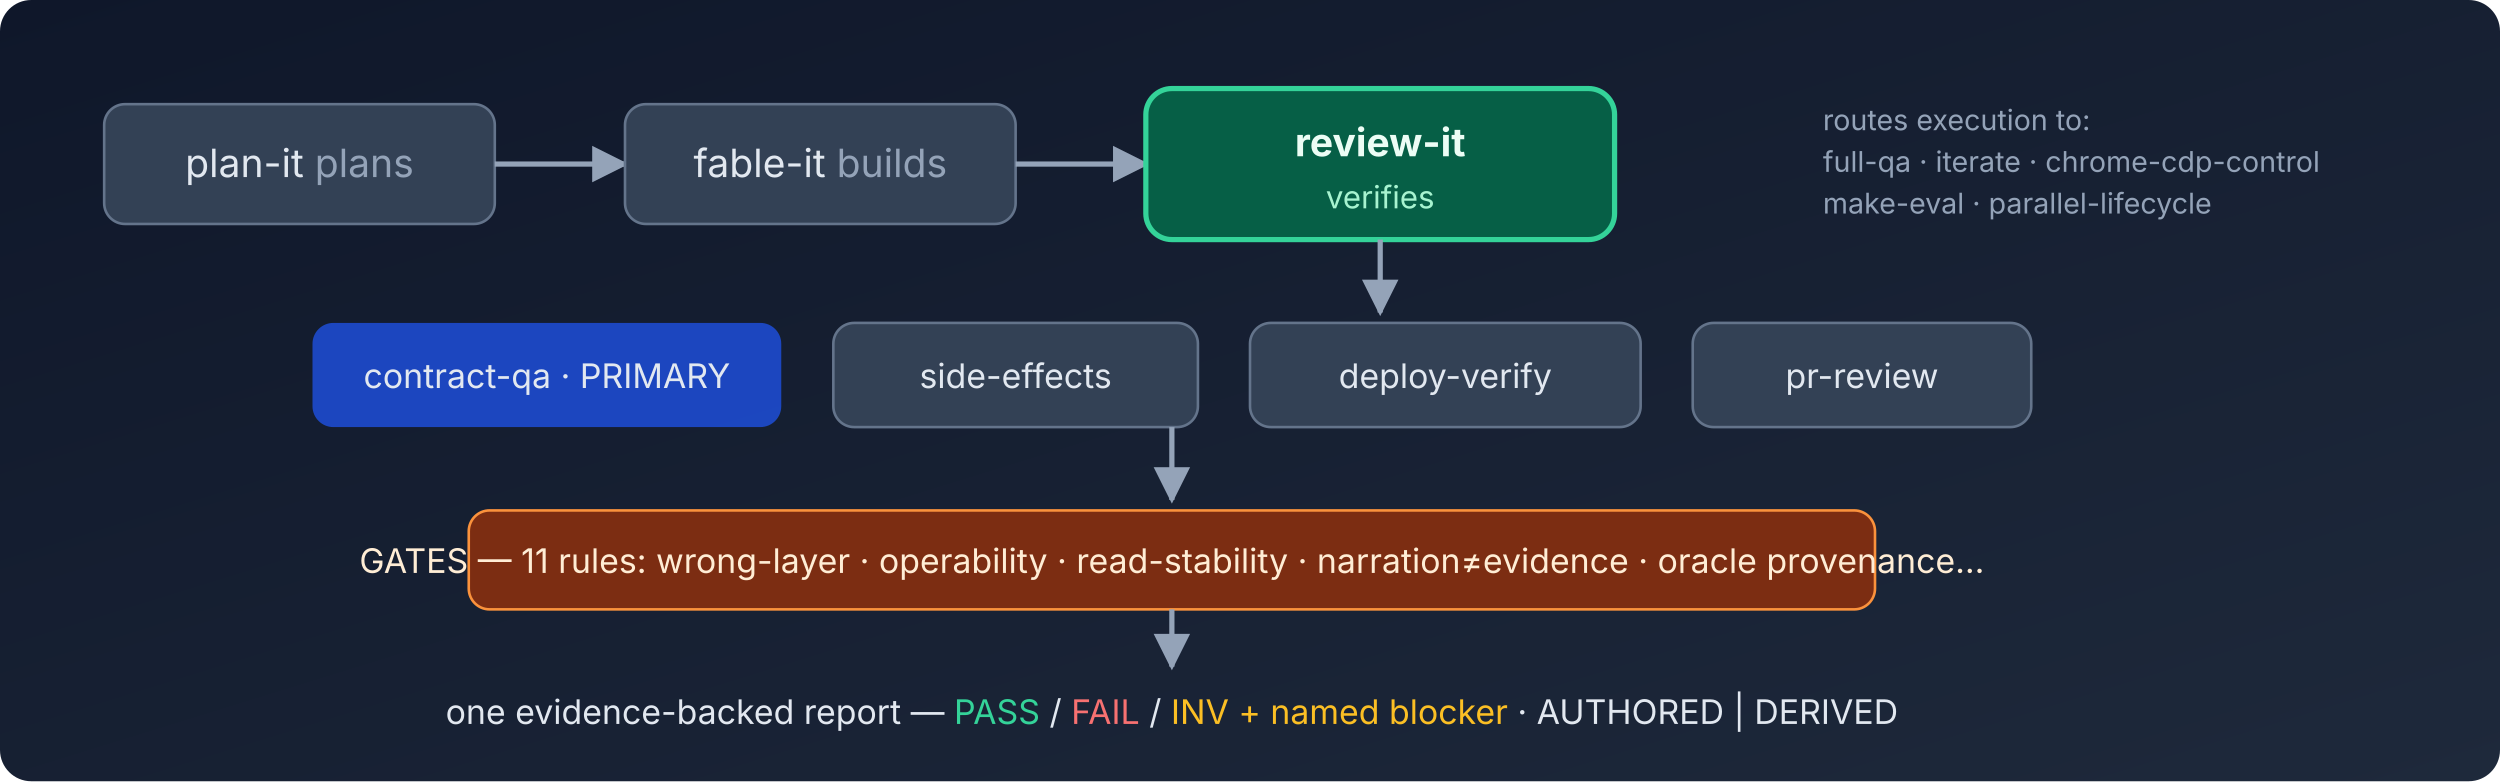
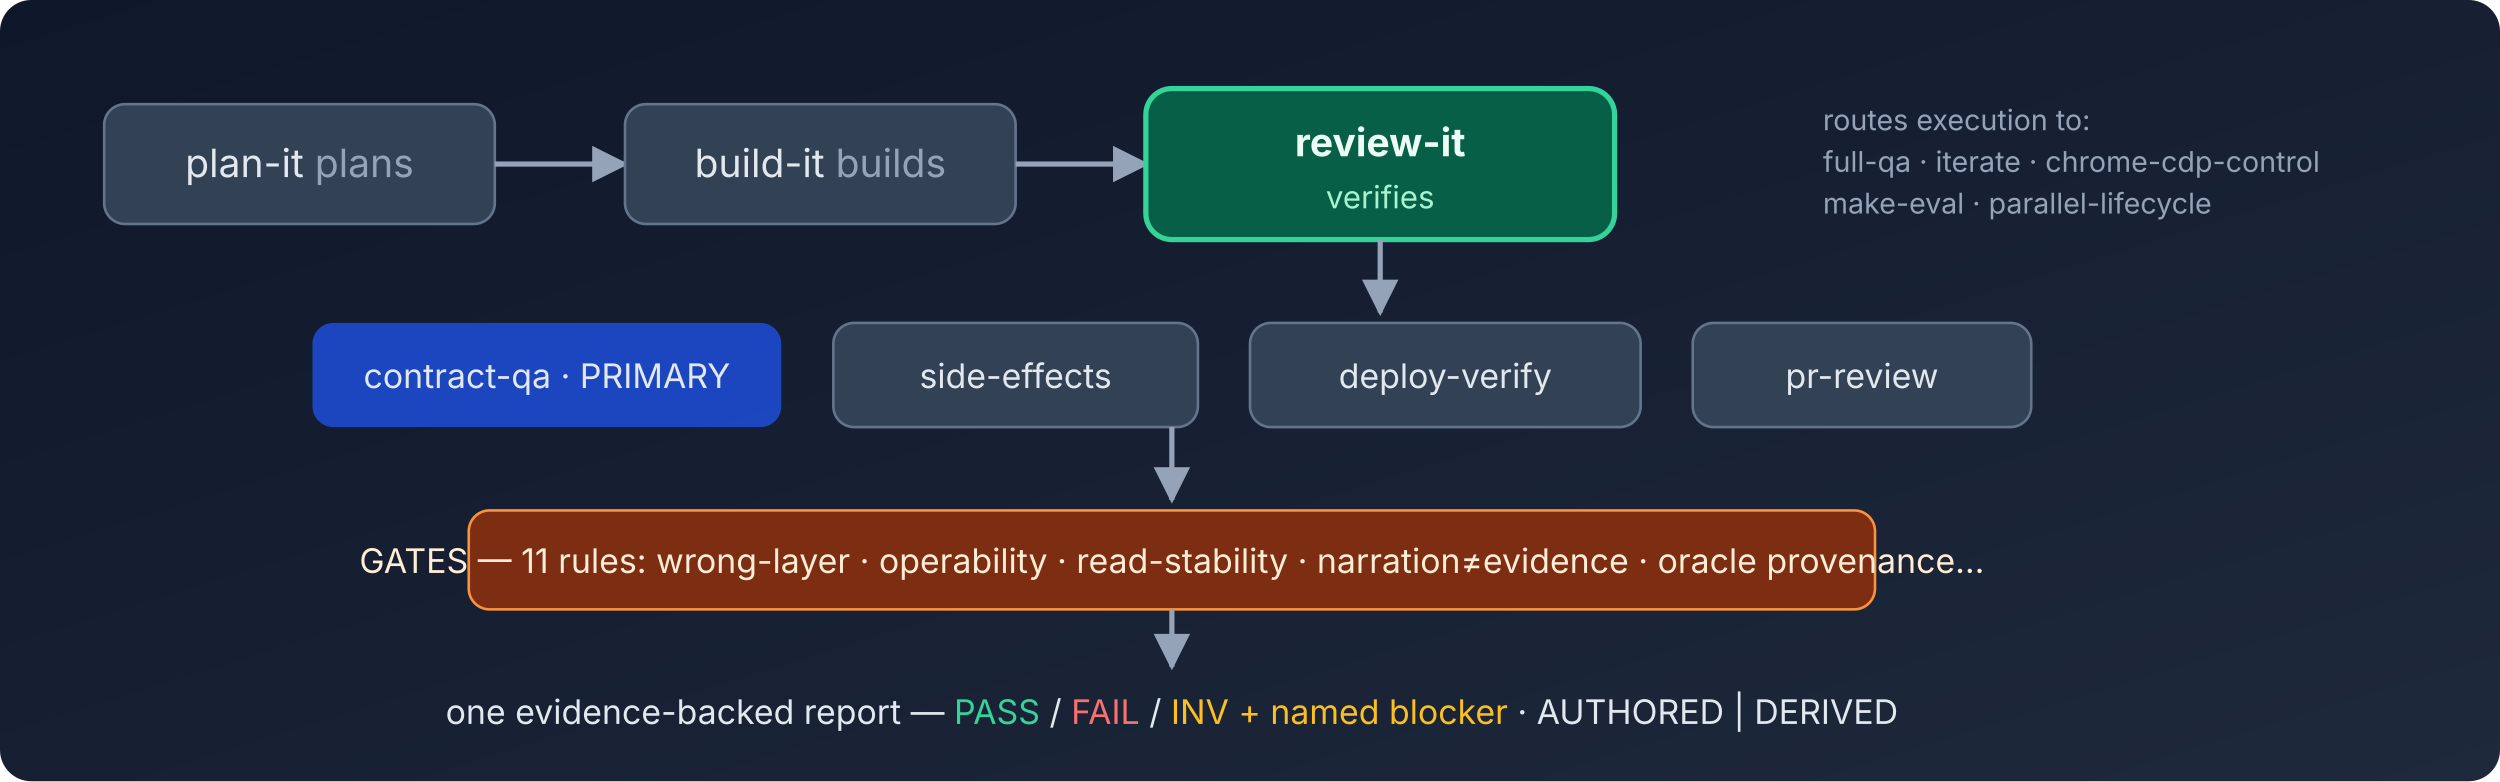
<svg xmlns="http://www.w3.org/2000/svg" viewBox="0 0 960 300" font-family="-apple-system, 'Segoe UI', sans-serif">
  <defs>
    <linearGradient id="bg" x1="0" y1="0" x2="1" y2="1">
      <stop offset="0" stop-color="#0f172a" />
      <stop offset="1" stop-color="#1e293b" />
    </linearGradient>
    <marker id="arr" viewBox="0 0 10 10" refX="9" refY="5" markerWidth="7" markerHeight="7" orient="auto-start-reverse">
      <path d="M 0 0 L 10 5 L 0 10 z" fill="#94a3b8" />
    </marker>
  </defs>
  <rect width="960" height="300" rx="12" fill="url(#bg)" />
  <g font-size="15" text-anchor="middle">
    <rect x="40" y="40" width="150" height="46" rx="8" fill="#334155" stroke="#64748b" />
    <text x="115" y="68" fill="#e2e8f0">plan-it <tspan fill="#94a3b8">plans</tspan>
    </text>
    <line x1="190" y1="63" x2="240" y2="63" stroke="#94a3b8" stroke-width="2" marker-end="url(#arr)" />
    <rect x="240" y="40" width="150" height="46" rx="8" fill="#334155" stroke="#64748b" />
-     <text x="315" y="68" fill="#e2e8f0">fable-it <tspan fill="#94a3b8">builds</tspan>
+     <text x="315" y="68" fill="#e2e8f0">build-it <tspan fill="#94a3b8">builds</tspan>
    </text>
    <line x1="390" y1="63" x2="440" y2="63" stroke="#94a3b8" stroke-width="2" marker-end="url(#arr)" />
    <rect x="440" y="34" width="180" height="58" rx="10" fill="#065f46" stroke="#34d399" stroke-width="2" />
    <text x="530" y="60" fill="#ecfdf5" font-weight="700">review-it</text>
    <text x="530" y="80" fill="#a7f3d0" font-size="12">verifies</text>
  </g>
  <g font-size="13" text-anchor="middle" fill="#e2e8f0">
    <line x1="530" y1="92" x2="530" y2="120" stroke="#94a3b8" stroke-width="2" marker-end="url(#arr)" />
    <rect x="120" y="124" width="180" height="40" rx="8" fill="#1d4ed8" opacity="0.85" />
    <text x="210" y="149">contract-qa · PRIMARY</text>
    <rect x="320" y="124" width="140" height="40" rx="8" fill="#334155" stroke="#64748b" />
    <text x="390" y="149">side-effects</text>
    <rect x="480" y="124" width="150" height="40" rx="8" fill="#334155" stroke="#64748b" />
    <text x="555" y="149">deploy-verify</text>
    <rect x="650" y="124" width="130" height="40" rx="8" fill="#334155" stroke="#64748b" />
    <text x="715" y="149">pr-review</text>
  </g>
  <g font-size="13" text-anchor="middle">
    <line x1="450" y1="164" x2="450" y2="192" stroke="#94a3b8" stroke-width="2" marker-end="url(#arr)" />
    <rect x="180" y="196" width="540" height="38" rx="8" fill="#7c2d12" stroke="#fb923c" />
    <text x="450" y="220" fill="#ffedd5">GATES — 11 rules: wrong-layer · operability · read-stability · narration≠evidence · oracle provenance…</text>
    <line x1="450" y1="234" x2="450" y2="256" stroke="#94a3b8" stroke-width="2" marker-end="url(#arr)" />
    <text x="450" y="278" fill="#e2e8f0">one evidence-backed report — <tspan fill="#34d399">PASS</tspan> / <tspan fill="#f87171">FAIL</tspan> / <tspan fill="#fbbf24">INV + named blocker</tspan> · AUTHORED | DERIVED</text>
  </g>
  <g font-size="11" fill="#94a3b8" text-anchor="start">
    <text x="700" y="50">routes execution to:</text>
    <text x="700" y="66">full-qa · iterate · chrome-cdp-control</text>
    <text x="700" y="82">make-eval · parallel-lifecycle</text>
  </g>
</svg>
